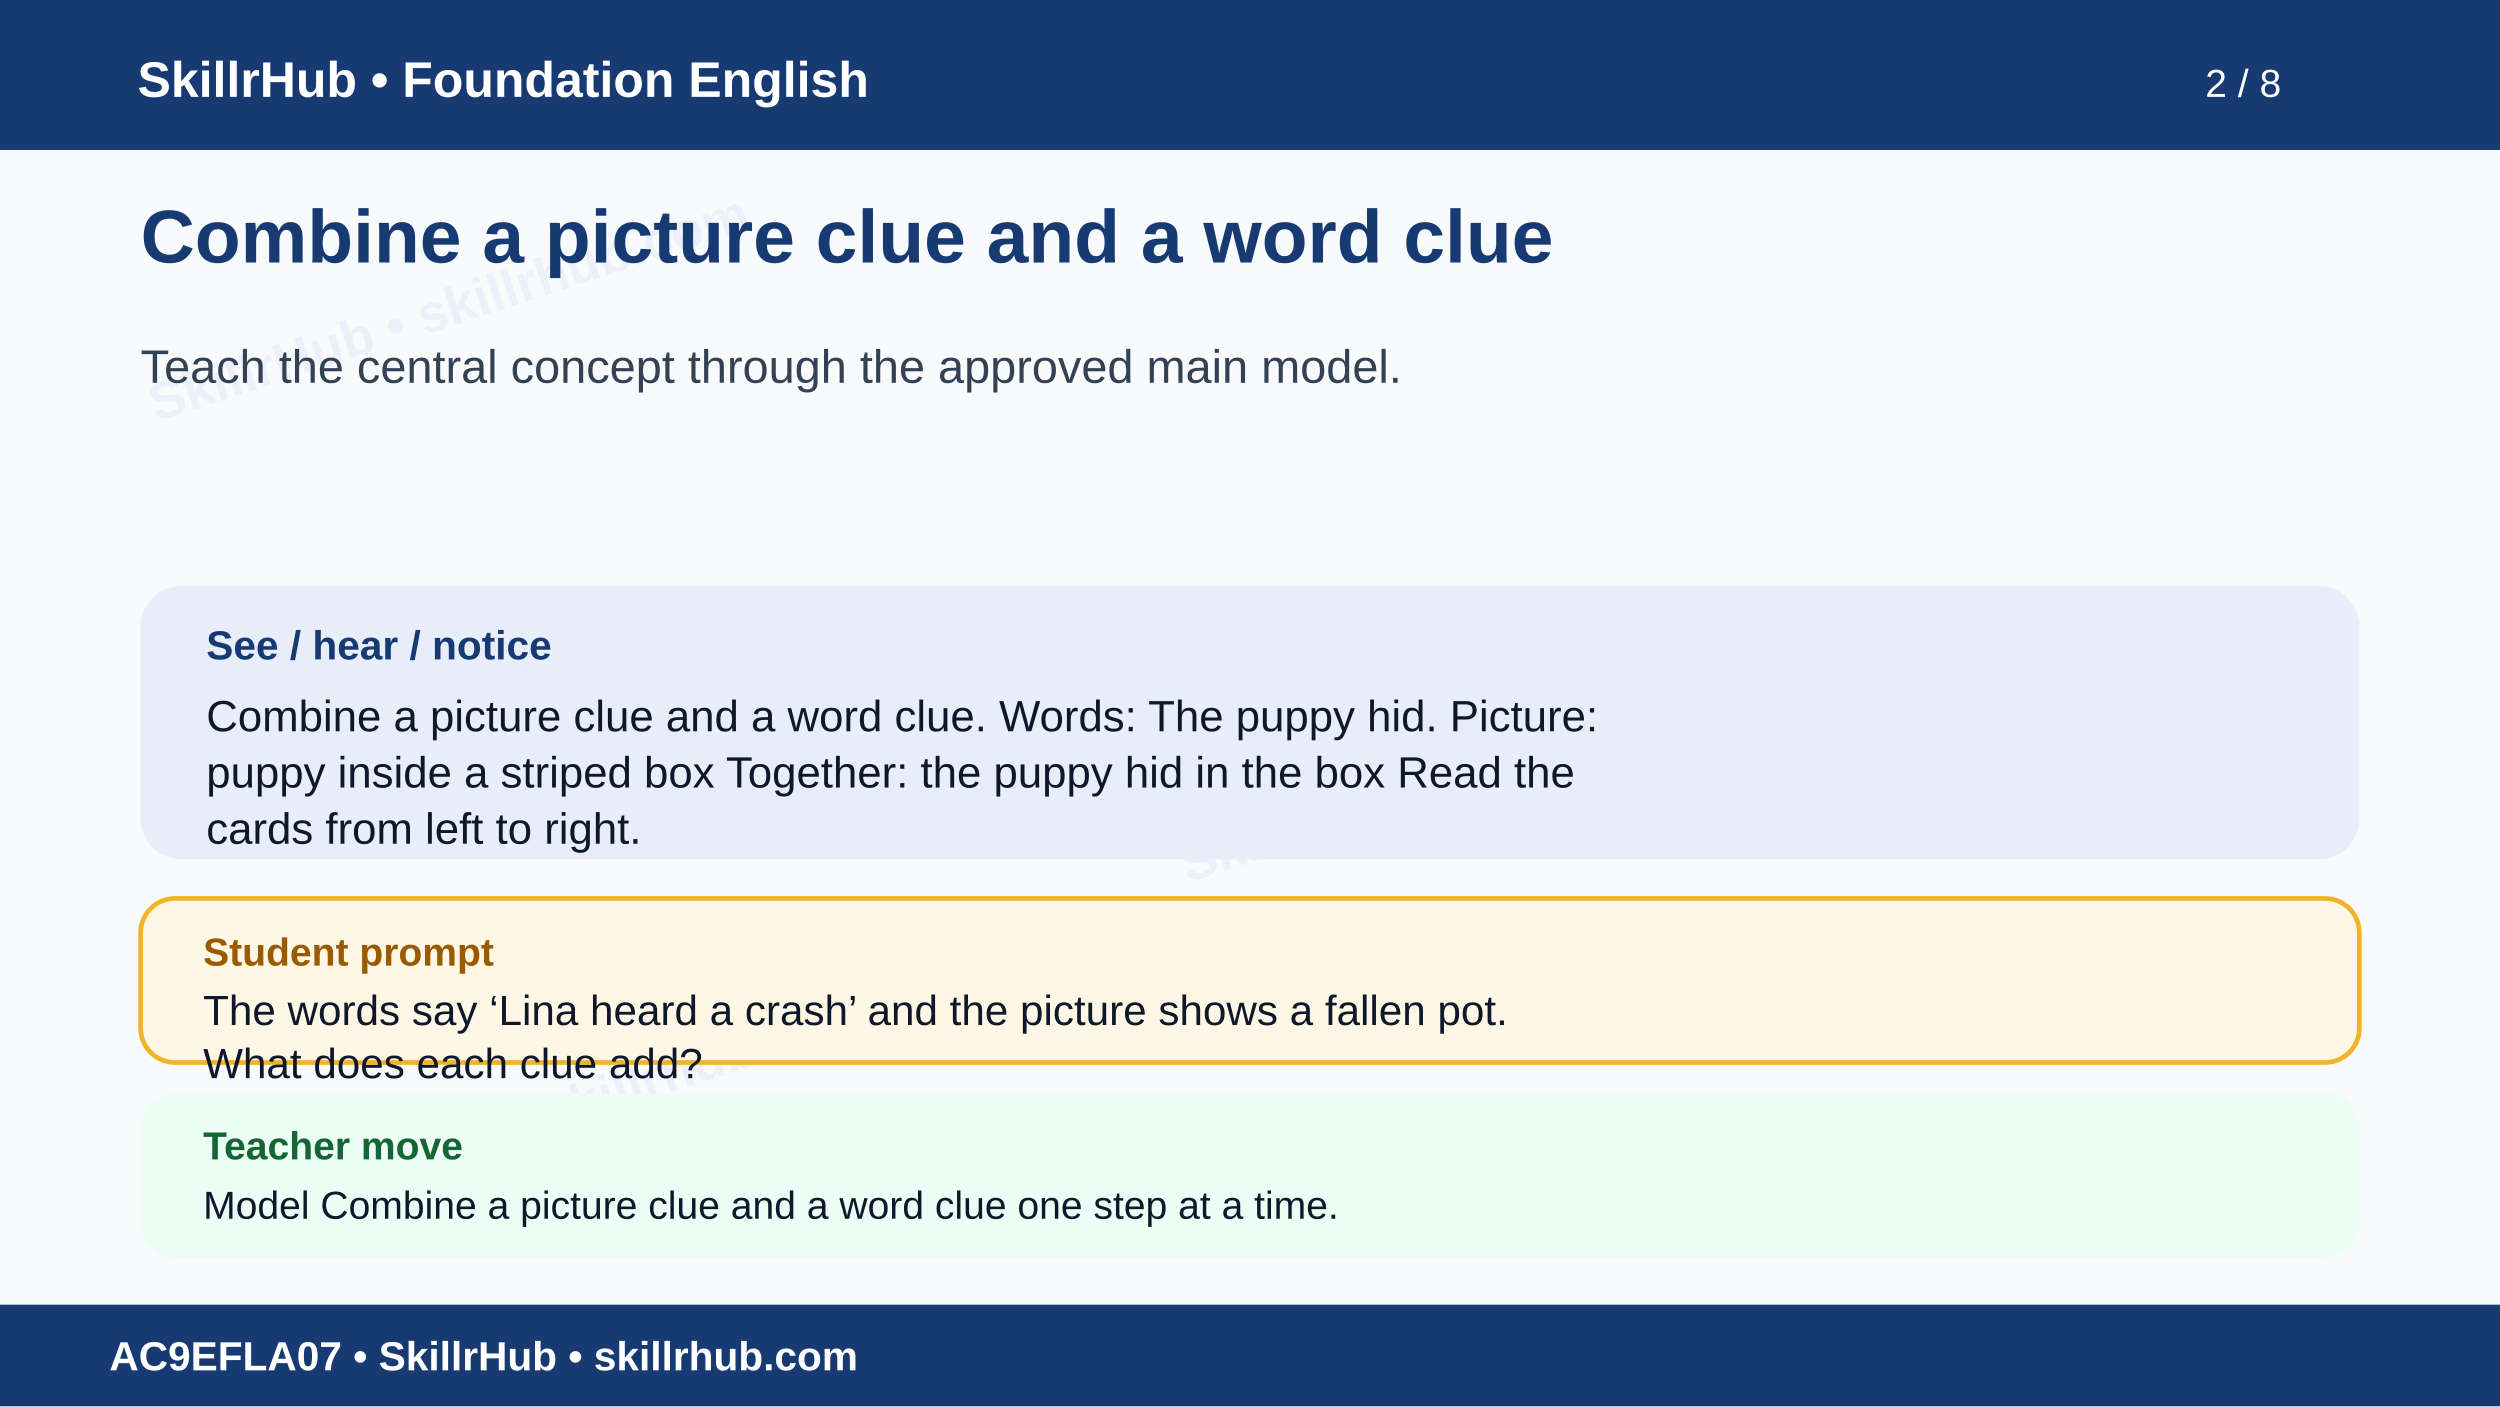
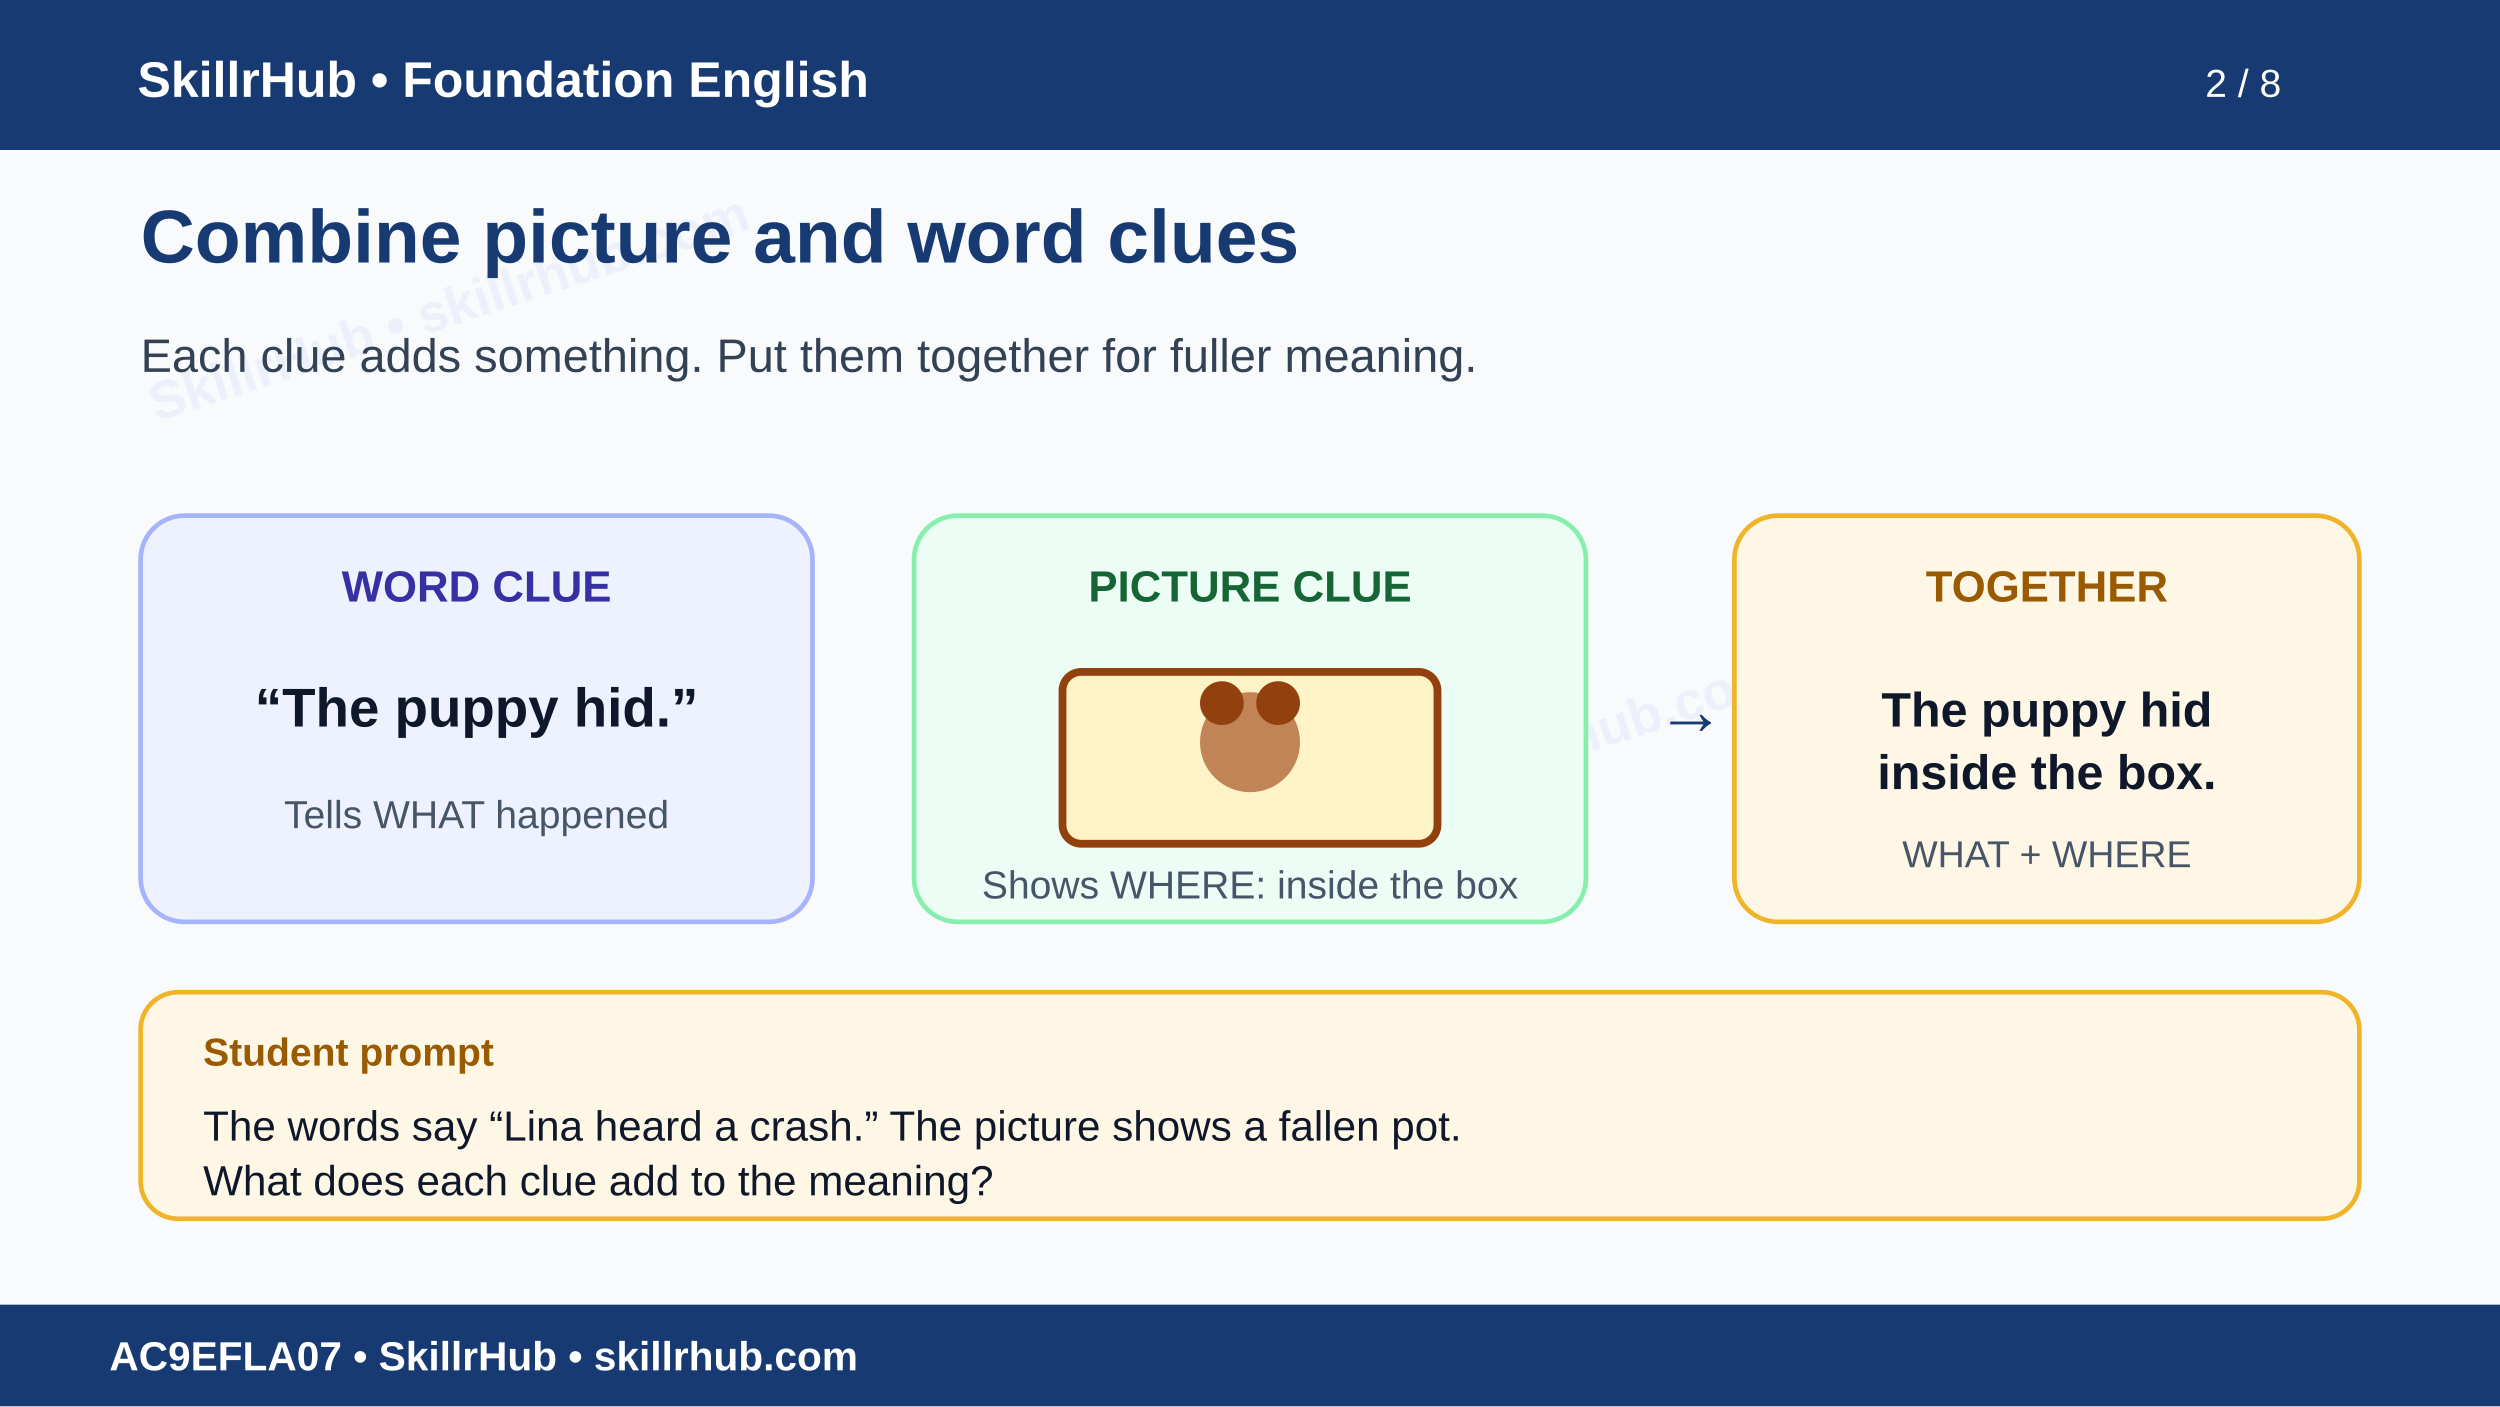
<svg xmlns="http://www.w3.org/2000/svg" width="1600" height="900" viewBox="0 0 1600 900" role="img" aria-labelledby="t d">
  <rect width="1600" height="900" fill="#f8fafc" />
  <g opacity=".055" fill="#1d4ed8" font-family="Arial" font-size="34" font-weight="700">
    <text x="100" y="270" transform="rotate(-18 100 270)">SkillrHub • skillrhub.com</text>
    <text x="760" y="565" transform="rotate(-18 760 565)">SkillrHub • skillrhub.com</text>
    <text x="180" y="780" transform="rotate(-18 180 780)">SkillrHub • skillrhub.com</text>
  </g>
  <rect width="1600" height="96" fill="#173a72" />
  <text x="88" y="62" fill="#fff" font-family="Arial" font-size="32" font-weight="700">SkillrHub • Foundation English</text>
  <text x="1460" y="62" text-anchor="end" fill="#fff" font-family="Arial" font-size="25">2 / 8</text>
-   <text x="90" y="168" fill="#173a72" font-family="Arial,Helvetica,sans-serif" font-size="48" font-weight="700">Combine a picture clue and a word clue</text>
-   <text x="90" y="245" fill="#334155" font-family="Arial,Helvetica,sans-serif" font-size="30" font-weight="400">Teach the central concept through the approved main model.</text>
-   <rect x="90" y="375" width="1420" height="175" rx="26" fill="#e8eef9" />
-   <text x="132" y="422" fill="#173a72" font-family="Arial" font-size="26" font-weight="700">See / hear / notice</text>
-   <text x="132" y="468" fill="#0f172a" font-family="Arial,Helvetica,sans-serif" font-size="28" font-weight="400">Combine a picture clue and a word clue. Words: The puppy hid. Picture:</text>
-   <text x="132" y="504" fill="#0f172a" font-family="Arial,Helvetica,sans-serif" font-size="28" font-weight="400">puppy inside a striped box Together: the puppy hid in the box Read the</text>
-   <text x="132" y="540" fill="#0f172a" font-family="Arial,Helvetica,sans-serif" font-size="28" font-weight="400">cards from left to right.</text>
-   <rect x="90" y="575" width="1420" height="105" rx="22" fill="#fff7e6" stroke="#f0b429" stroke-width="3" />
-   <text x="130" y="618" fill="#9a5b00" font-family="Arial" font-size="25" font-weight="700">Student prompt</text>
-   <text x="130" y="656" fill="#0f172a" font-family="Arial,Helvetica,sans-serif" font-size="27" font-weight="400">The words say ‘Lina heard a crash’ and the picture shows a fallen pot.</text>
-   <text x="130" y="690" fill="#0f172a" font-family="Arial,Helvetica,sans-serif" font-size="27" font-weight="400">What does each clue add?</text>
-   <rect x="90" y="700" width="1420" height="105" rx="22" fill="#ecfdf5" />
-   <text x="130" y="742" fill="#166534" font-family="Arial" font-size="25" font-weight="700">Teacher move</text>
-   <text x="130" y="780" fill="#0f172a" font-family="Arial,Helvetica,sans-serif" font-size="25" font-weight="400">Model Combine a picture clue and a word clue one step at a time.</text>
+   <text x="90" y="168" fill="#173a72" font-family="Arial" font-size="48" font-weight="700">Combine picture and word clues</text>
+   <text x="90" y="238" fill="#334155" font-family="Arial" font-size="30">Each clue adds something. Put them together for fuller meaning.</text>
+   <rect x="90" y="330" width="430" height="260" rx="28" fill="#eef2ff" stroke="#a5b4fc" stroke-width="3" />
+   <text x="305" y="385" text-anchor="middle" fill="#3730a3" font-family="Arial" font-size="28" font-weight="700">WORD CLUE</text>
+   <text x="305" y="465" text-anchor="middle" fill="#0f172a" font-family="Arial" font-size="35" font-weight="700">“The puppy hid.”</text>
+   <text x="305" y="530" text-anchor="middle" fill="#475569" font-family="Arial" font-size="25">Tells WHAT happened</text>
+   <rect x="585" y="330" width="430" height="260" rx="28" fill="#ecfdf5" stroke="#86efac" stroke-width="3" />
+   <text x="800" y="385" text-anchor="middle" fill="#166534" font-family="Arial" font-size="28" font-weight="700">PICTURE CLUE</text>
+   <rect x="680" y="430" width="240" height="110" rx="12" fill="#fef3c7" stroke="#92400e" stroke-width="5" />
+   <circle cx="800" cy="475" r="32" fill="#c08457" />
+   <circle cx="782" cy="450" r="14" fill="#92400e" />
+   <circle cx="818" cy="450" r="14" fill="#92400e" />
+   <text x="800" y="575" text-anchor="middle" fill="#475569" font-family="Arial" font-size="25">Shows WHERE: inside the box</text>
+   <text x="1060" y="470" fill="#173a72" font-family="Arial" font-size="44" font-weight="700">→</text>
+   <rect x="1110" y="330" width="400" height="260" rx="28" fill="#fff7e6" stroke="#f0b429" stroke-width="3" />
+   <text x="1310" y="385" text-anchor="middle" fill="#9a5b00" font-family="Arial" font-size="28" font-weight="700">TOGETHER</text>
+   <text x="1310" y="465" text-anchor="middle" fill="#0f172a" font-family="Arial" font-size="31" font-weight="700">The puppy hid</text>
+   <text x="1310" y="505" text-anchor="middle" fill="#0f172a" font-family="Arial" font-size="31" font-weight="700">inside the box.</text>
+   <text x="1310" y="555" text-anchor="middle" fill="#475569" font-family="Arial" font-size="24">WHAT + WHERE</text>
+   <rect x="90" y="635" width="1420" height="145" rx="24" fill="#fff7e6" stroke="#f0b429" stroke-width="3" />
+   <text x="130" y="682" fill="#9a5b00" font-family="Arial" font-size="25" font-weight="700">Student prompt</text>
+   <text x="130" y="730" fill="#0f172a" font-family="Arial" font-size="27">The words say “Lina heard a crash.” The picture shows a fallen pot.</text>
+   <text x="130" y="765" fill="#0f172a" font-family="Arial" font-size="27">What does each clue add to the meaning?</text>
  <rect y="835" width="1600" height="65" fill="#173a72" />
  <text x="70" y="877" fill="#fff" font-family="Arial" font-size="26" font-weight="700">AC9EFLA07 • SkillrHub • skillrhub.com</text>
</svg>
